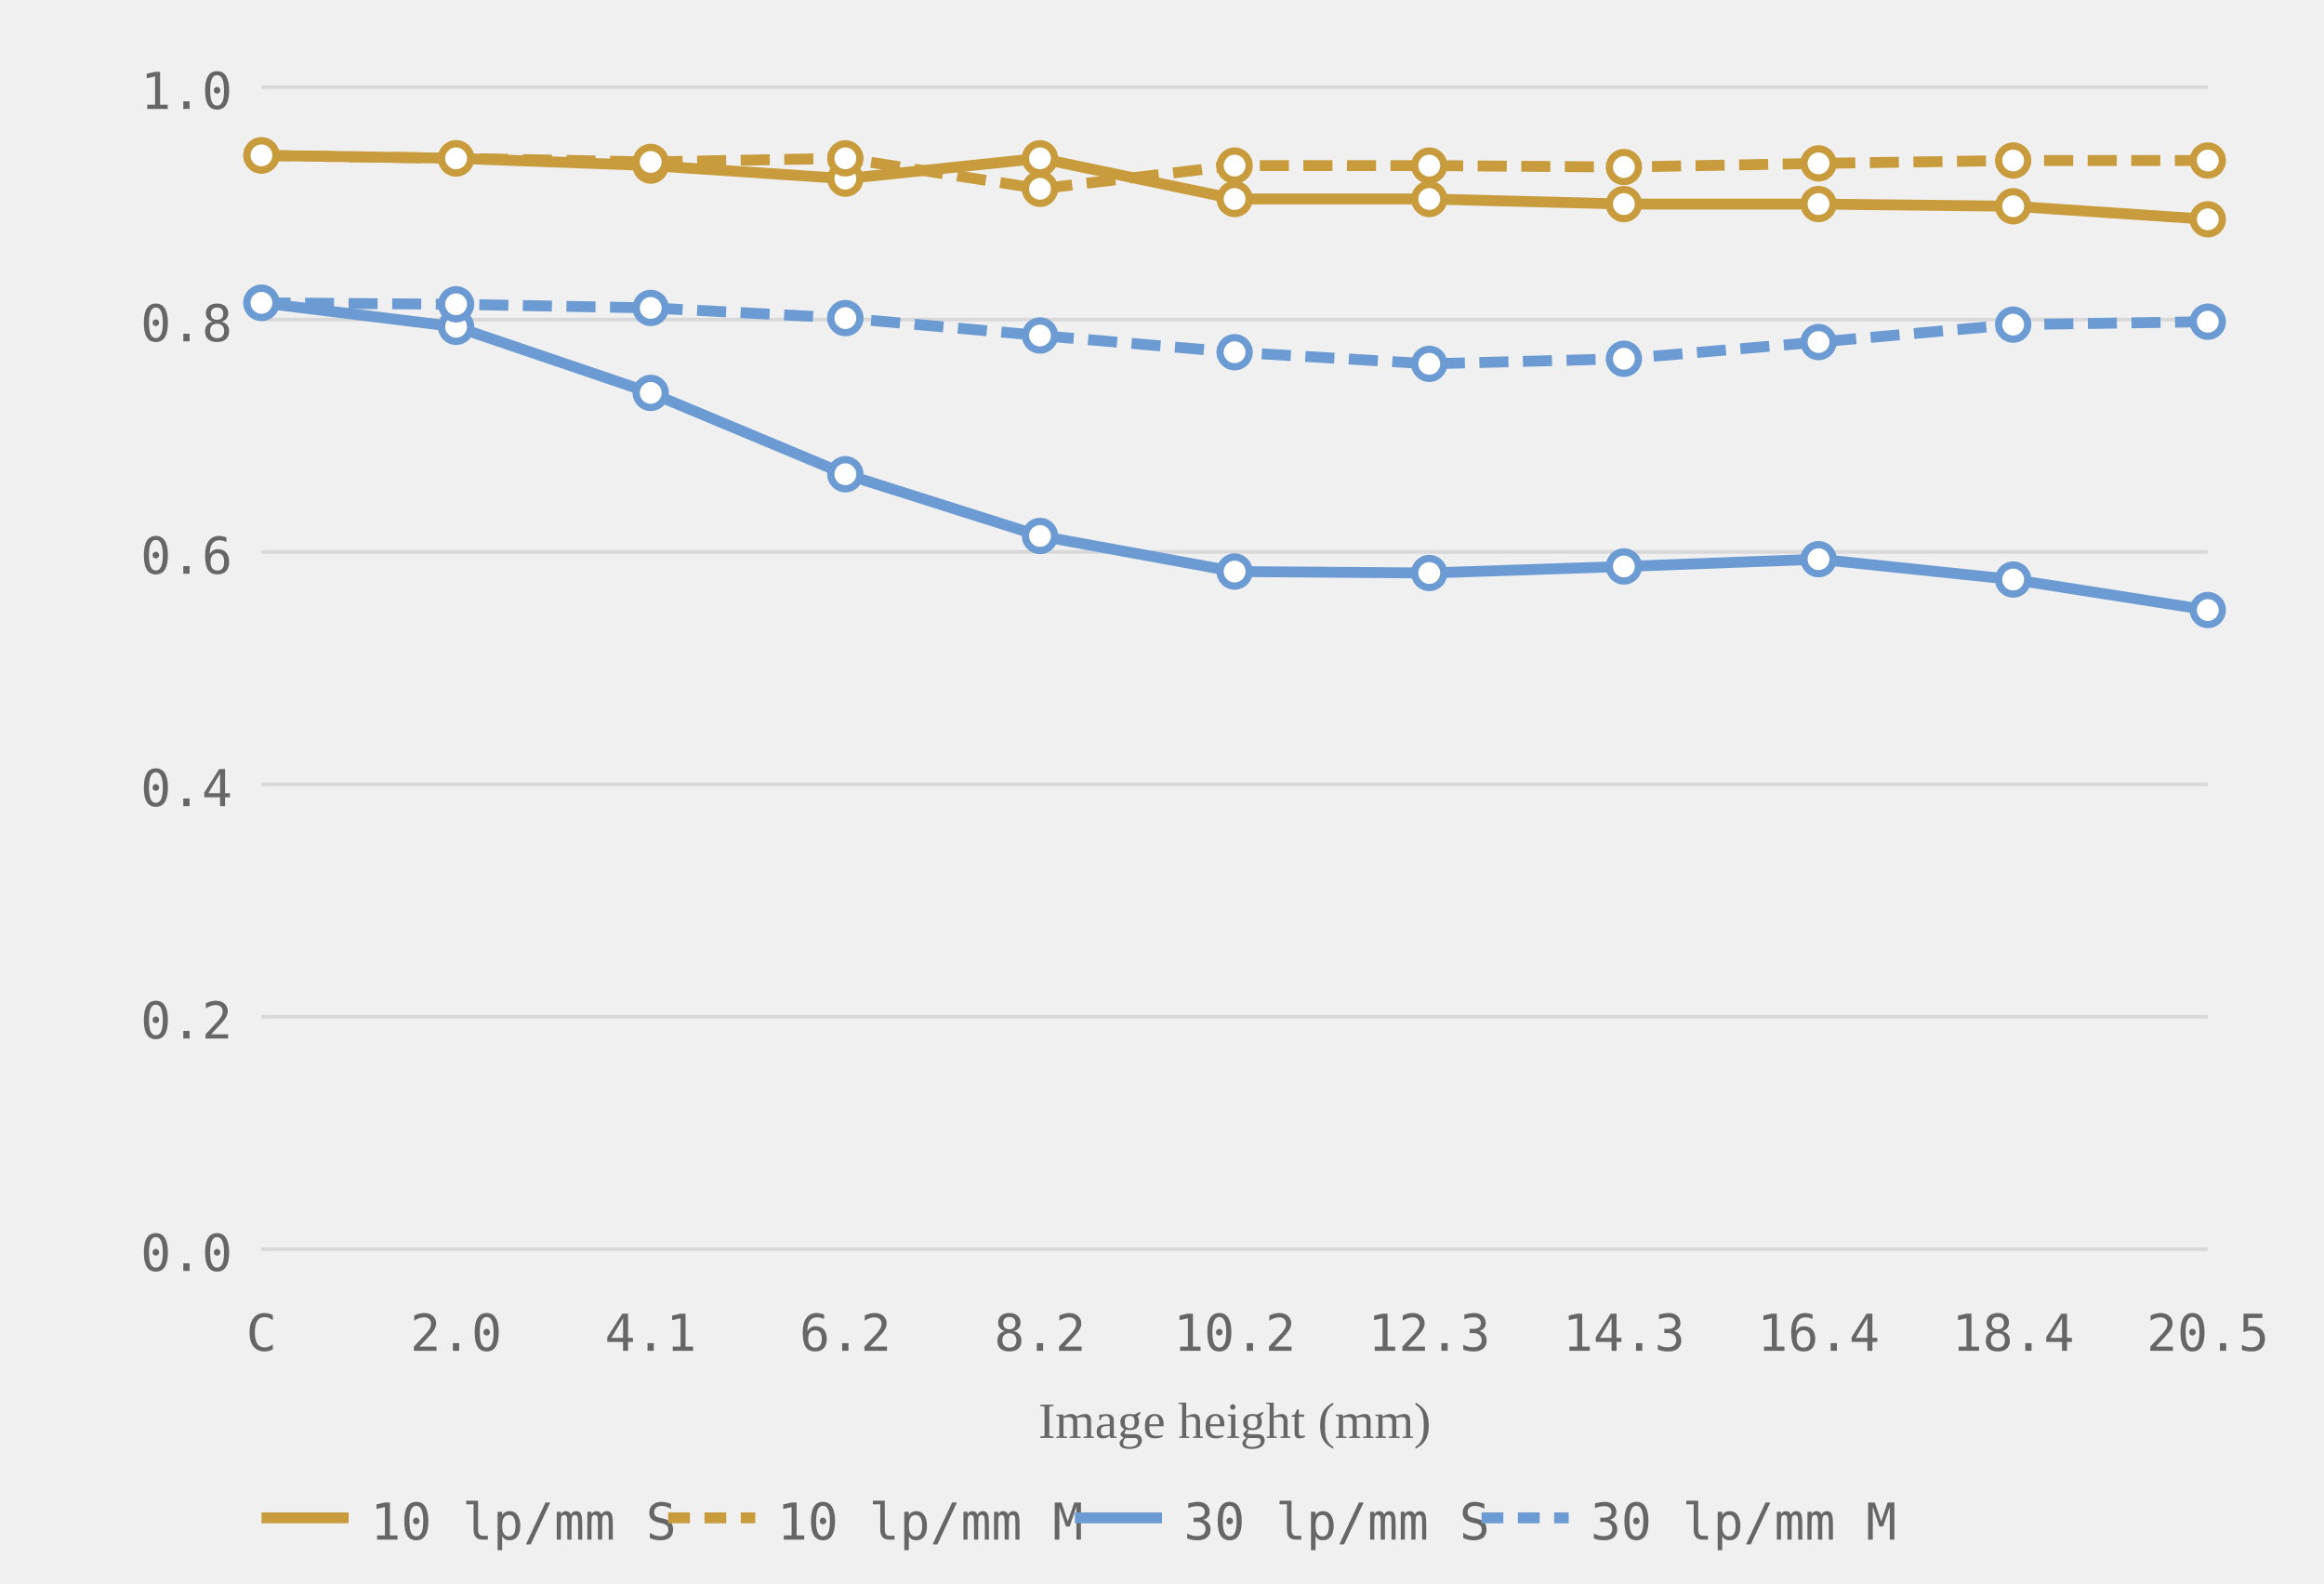
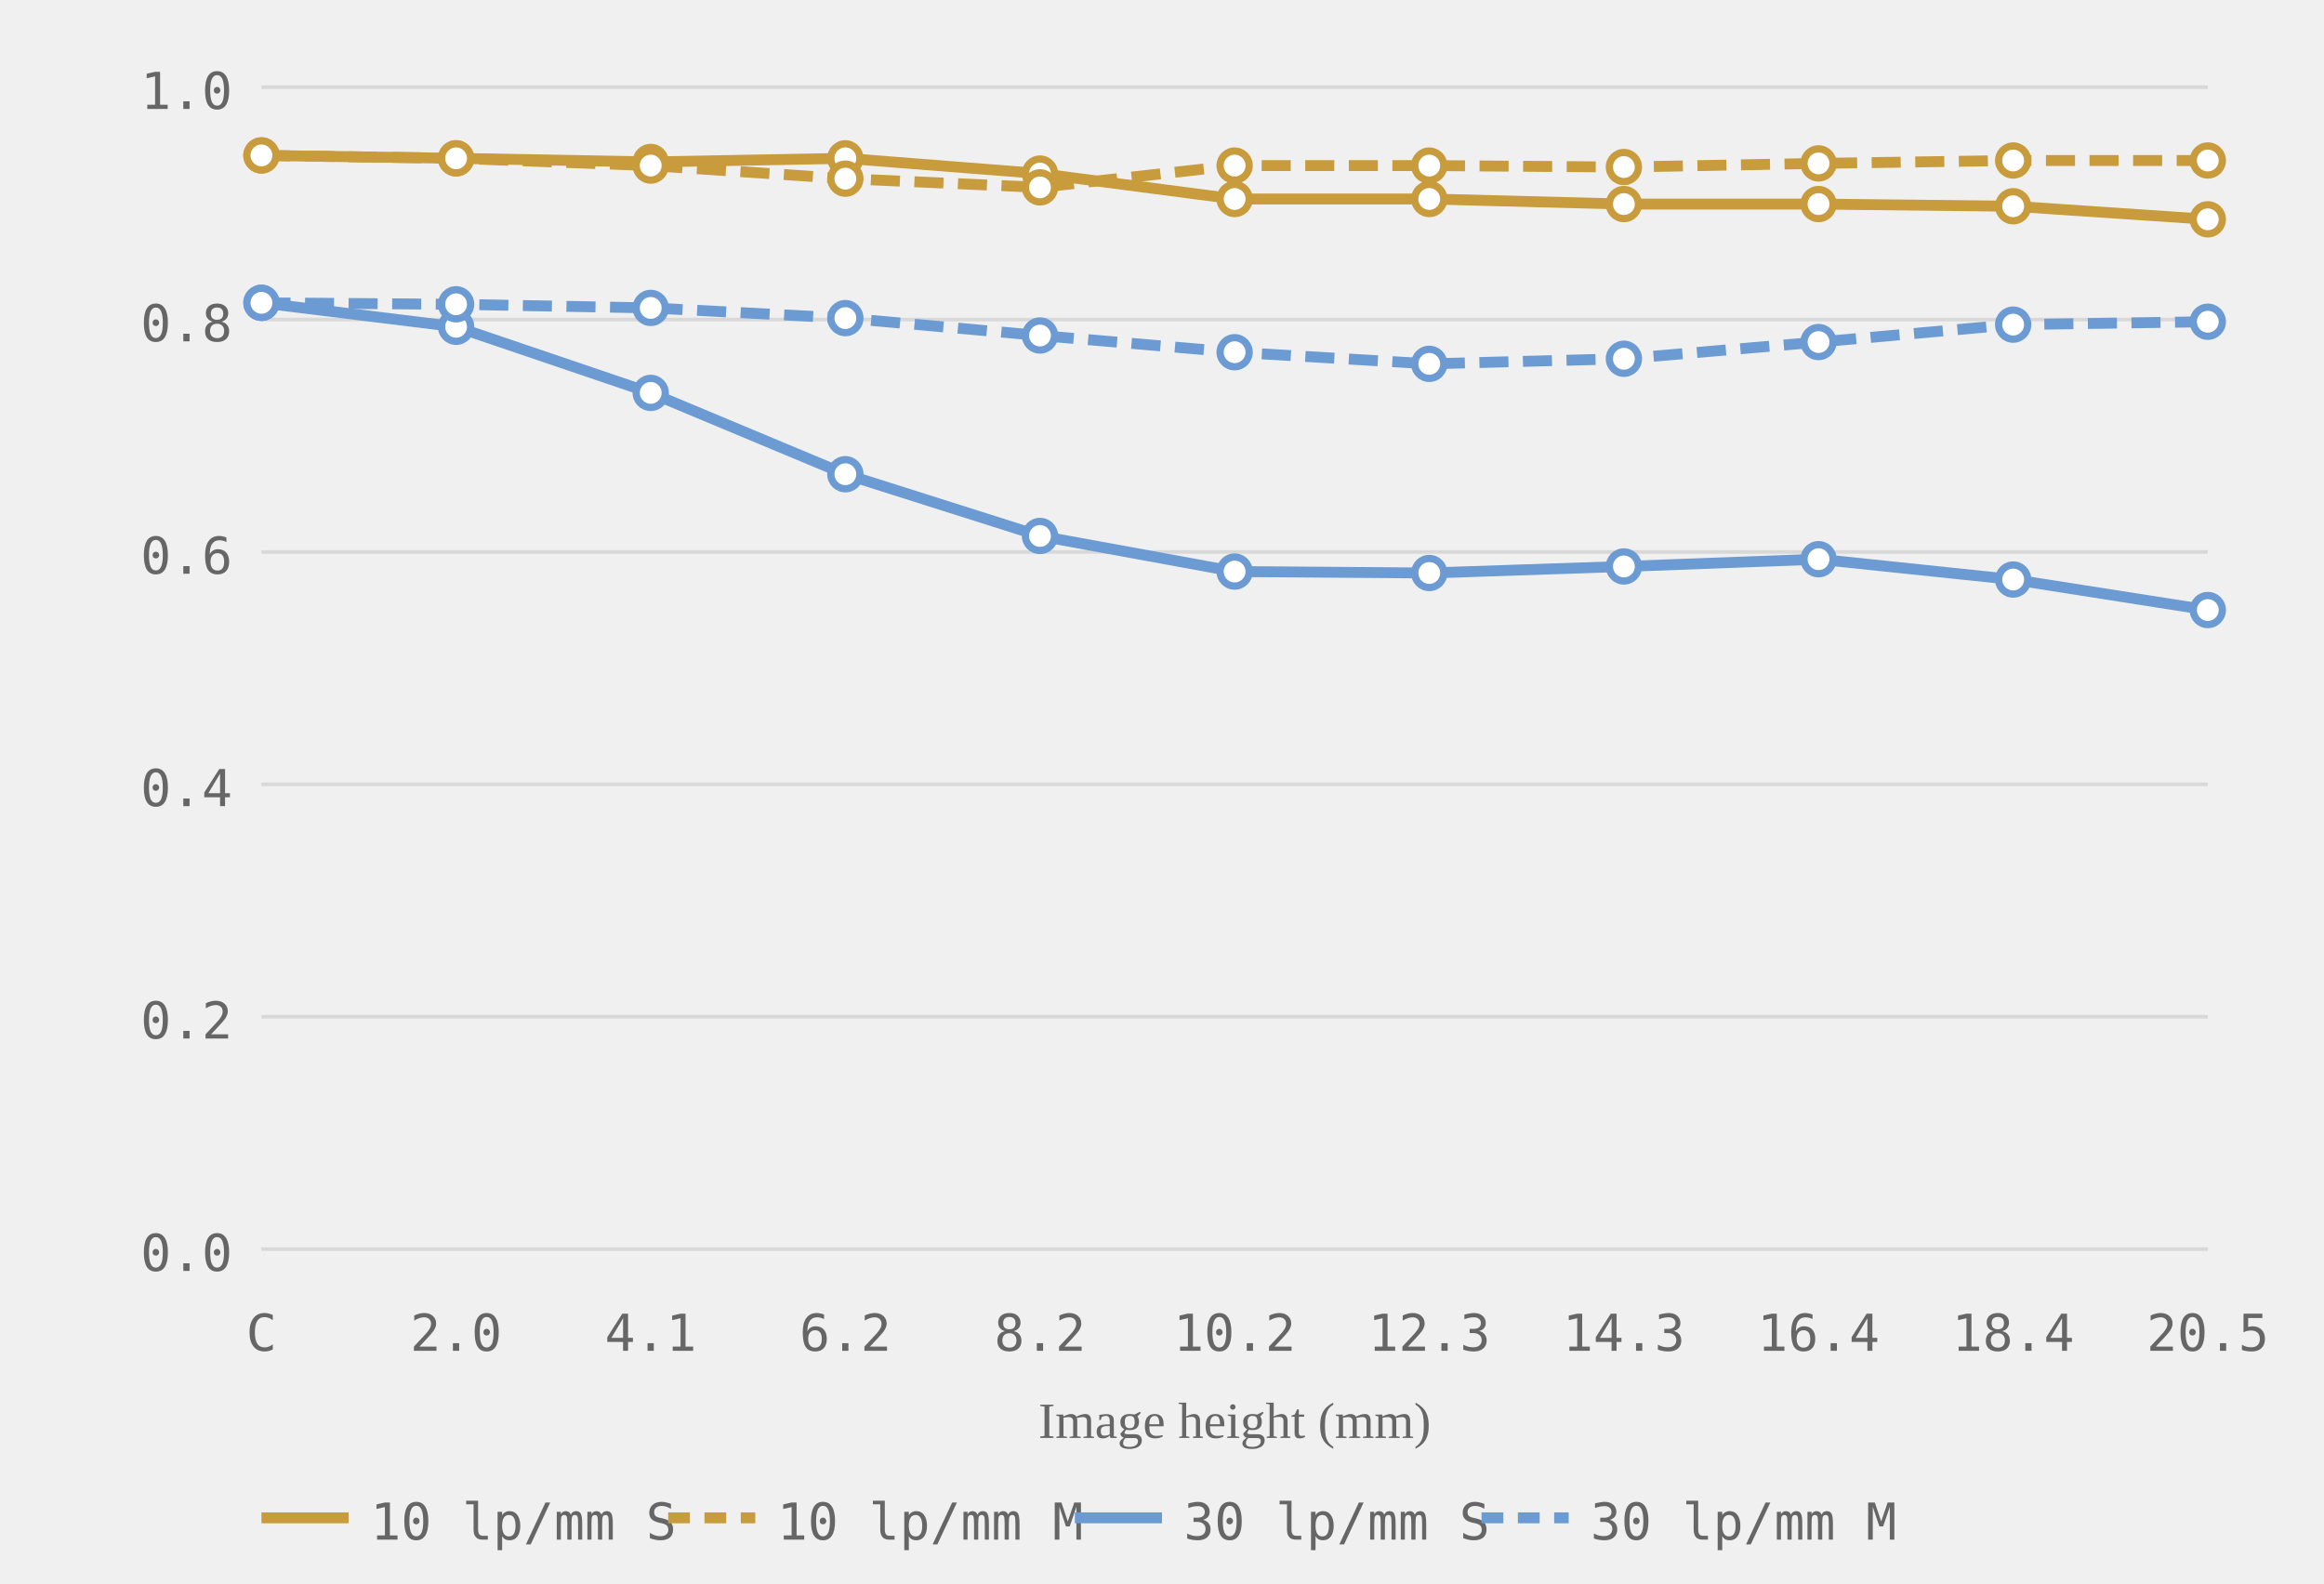
<svg xmlns="http://www.w3.org/2000/svg" viewBox="0 0 320 218" role="img" aria-label="MTF chart, generated from readings">
  <style>.grid-line { stroke: #d8d8d8; stroke-width: 0.5; }.axis-label { font-size: 7px; fill: #666666; font-family: ui-monospace, monospace; }.axis-y { text-anchor: end; }.axis-x { text-anchor: middle; }.axis-title { font-size: 7px; fill: #666666; text-anchor: middle; }.curve { fill: none; stroke-width: 1.5; }.curve-m { stroke-dasharray: 4 2; }.dot { fill: white; stroke-width: 1; }.legend-text { font-size: 7px; fill: #666666; font-family: ui-monospace, monospace; }</style>
  <line class="grid-line" x1="36" y1="172.0" x2="304" y2="172.0" />
  <line class="grid-line" x1="36" y1="140.0" x2="304" y2="140.0" />
  <line class="grid-line" x1="36" y1="108.0" x2="304" y2="108.0" />
  <line class="grid-line" x1="36" y1="76.0" x2="304" y2="76.0" />
  <line class="grid-line" x1="36" y1="44.0" x2="304" y2="44.0" />
  <line class="grid-line" x1="36" y1="12.0" x2="304" y2="12.0" />
  <text class="axis-label axis-y" x="32" y="175.0">0.0</text>
  <text class="axis-label axis-y" x="32" y="143.0">0.2</text>
  <text class="axis-label axis-y" x="32" y="111.0">0.4</text>
  <text class="axis-label axis-y" x="32" y="79.0">0.6</text>
  <text class="axis-label axis-y" x="32" y="47.0">0.8</text>
  <text class="axis-label axis-y" x="32" y="15.0">1.0</text>
  <text class="axis-label axis-x" x="36.0" y="186">C</text>
  <text class="axis-label axis-x" x="62.8" y="186">2.0</text>
  <text class="axis-label axis-x" x="89.6" y="186">4.1</text>
  <text class="axis-label axis-x" x="116.4" y="186">6.2</text>
  <text class="axis-label axis-x" x="143.2" y="186">8.2</text>
  <text class="axis-label axis-x" x="170.0" y="186">10.2</text>
  <text class="axis-label axis-x" x="196.8" y="186">12.3</text>
  <text class="axis-label axis-x" x="223.6" y="186">14.3</text>
  <text class="axis-label axis-x" x="250.4" y="186">16.4</text>
  <text class="axis-label axis-x" x="277.2" y="186">18.4</text>
  <text class="axis-label axis-x" x="304.0" y="186">20.5</text>
  <text class="axis-title" x="170.0" y="198">Image height (mm)</text>
-   <polyline class="curve curve-10" style="stroke:#c89b3c" points="36.0,21.4 62.8,21.8 89.6,22.8 116.4,24.6 143.2,21.8 170.0,27.4 196.8,27.4 223.6,28.1 250.4,28.1 277.2,28.4 304.0,30.2" />
-   <polyline class="curve curve-10 curve-m" style="stroke:#c89b3c" points="36.0,21.4 62.8,21.8 89.6,22.3 116.4,21.8 143.2,26.0 170.0,22.8 196.8,22.8 223.6,23.0 250.4,22.5 277.2,22.1 304.0,22.1" stroke-dasharray="4 2" />
+   <polyline class="curve curve-10" style="stroke:#c89b3c" points="36.0,21.4 62.8,21.8 89.6,22.3 116.4,21.8 143.2,23.9 170.0,27.4 196.8,27.4 223.6,28.1 250.4,28.1 277.2,28.4 304.0,30.2" />
+   <polyline class="curve curve-10 curve-m" style="stroke:#c89b3c" points="36.0,21.4 62.8,21.8 89.6,22.8 116.4,24.6 143.2,25.8 170.0,22.8 196.8,22.8 223.6,23.0 250.4,22.5 277.2,22.1 304.0,22.1" stroke-dasharray="4 2" />
  <polyline class="curve curve-30" style="stroke:#6b9bd2" points="36.0,41.7 62.8,45.0 89.6,54.1 116.4,65.3 143.2,73.8 170.0,78.7 196.8,78.9 223.6,78.0 250.4,77.0 277.2,79.8 304.0,84.0" />
  <polyline class="curve curve-30 curve-m" style="stroke:#6b9bd2" points="36.0,41.7 62.8,41.9 89.6,42.4 116.4,43.8 143.2,46.2 170.0,48.5 196.8,50.1 223.6,49.4 250.4,47.1 277.2,44.7 304.0,44.3" stroke-dasharray="4 2" />
  <circle class="dot dot-10" style="stroke:#c89b3c" cx="36.0" cy="21.4" r="2" />
  <circle class="dot dot-10" style="stroke:#c89b3c" cx="62.8" cy="21.8" r="2" />
-   <circle class="dot dot-10" style="stroke:#c89b3c" cx="89.6" cy="22.8" r="2" />
-   <circle class="dot dot-10" style="stroke:#c89b3c" cx="116.4" cy="24.6" r="2" />
-   <circle class="dot dot-10" style="stroke:#c89b3c" cx="143.2" cy="21.8" r="2" />
+   <circle class="dot dot-10" style="stroke:#c89b3c" cx="89.6" cy="22.3" r="2" />
+   <circle class="dot dot-10" style="stroke:#c89b3c" cx="116.4" cy="21.8" r="2" />
+   <circle class="dot dot-10" style="stroke:#c89b3c" cx="143.2" cy="23.9" r="2" />
  <circle class="dot dot-10" style="stroke:#c89b3c" cx="170.0" cy="27.4" r="2" />
  <circle class="dot dot-10" style="stroke:#c89b3c" cx="196.8" cy="27.4" r="2" />
  <circle class="dot dot-10" style="stroke:#c89b3c" cx="223.6" cy="28.1" r="2" />
  <circle class="dot dot-10" style="stroke:#c89b3c" cx="250.4" cy="28.1" r="2" />
  <circle class="dot dot-10" style="stroke:#c89b3c" cx="277.2" cy="28.4" r="2" />
  <circle class="dot dot-10" style="stroke:#c89b3c" cx="304.0" cy="30.2" r="2" />
  <circle class="dot dot-10" style="stroke:#c89b3c" cx="36.0" cy="21.4" r="2" />
  <circle class="dot dot-10" style="stroke:#c89b3c" cx="62.8" cy="21.8" r="2" />
-   <circle class="dot dot-10" style="stroke:#c89b3c" cx="89.6" cy="22.3" r="2" />
-   <circle class="dot dot-10" style="stroke:#c89b3c" cx="116.4" cy="21.8" r="2" />
-   <circle class="dot dot-10" style="stroke:#c89b3c" cx="143.2" cy="26.0" r="2" />
+   <circle class="dot dot-10" style="stroke:#c89b3c" cx="89.6" cy="22.8" r="2" />
+   <circle class="dot dot-10" style="stroke:#c89b3c" cx="116.4" cy="24.6" r="2" />
+   <circle class="dot dot-10" style="stroke:#c89b3c" cx="143.2" cy="25.8" r="2" />
  <circle class="dot dot-10" style="stroke:#c89b3c" cx="170.0" cy="22.8" r="2" />
  <circle class="dot dot-10" style="stroke:#c89b3c" cx="196.8" cy="22.8" r="2" />
  <circle class="dot dot-10" style="stroke:#c89b3c" cx="223.6" cy="23.0" r="2" />
  <circle class="dot dot-10" style="stroke:#c89b3c" cx="250.4" cy="22.5" r="2" />
  <circle class="dot dot-10" style="stroke:#c89b3c" cx="277.2" cy="22.1" r="2" />
  <circle class="dot dot-10" style="stroke:#c89b3c" cx="304.0" cy="22.1" r="2" />
  <circle class="dot dot-30" style="stroke:#6b9bd2" cx="36.0" cy="41.7" r="2" />
  <circle class="dot dot-30" style="stroke:#6b9bd2" cx="62.8" cy="45.0" r="2" />
  <circle class="dot dot-30" style="stroke:#6b9bd2" cx="89.6" cy="54.1" r="2" />
  <circle class="dot dot-30" style="stroke:#6b9bd2" cx="116.4" cy="65.3" r="2" />
  <circle class="dot dot-30" style="stroke:#6b9bd2" cx="143.2" cy="73.8" r="2" />
  <circle class="dot dot-30" style="stroke:#6b9bd2" cx="170.0" cy="78.7" r="2" />
  <circle class="dot dot-30" style="stroke:#6b9bd2" cx="196.8" cy="78.9" r="2" />
  <circle class="dot dot-30" style="stroke:#6b9bd2" cx="223.6" cy="78.0" r="2" />
  <circle class="dot dot-30" style="stroke:#6b9bd2" cx="250.4" cy="77.0" r="2" />
  <circle class="dot dot-30" style="stroke:#6b9bd2" cx="277.2" cy="79.8" r="2" />
  <circle class="dot dot-30" style="stroke:#6b9bd2" cx="304.0" cy="84.0" r="2" />
  <circle class="dot dot-30" style="stroke:#6b9bd2" cx="36.0" cy="41.7" r="2" />
  <circle class="dot dot-30" style="stroke:#6b9bd2" cx="62.8" cy="41.9" r="2" />
  <circle class="dot dot-30" style="stroke:#6b9bd2" cx="89.6" cy="42.4" r="2" />
  <circle class="dot dot-30" style="stroke:#6b9bd2" cx="116.4" cy="43.8" r="2" />
  <circle class="dot dot-30" style="stroke:#6b9bd2" cx="143.2" cy="46.2" r="2" />
  <circle class="dot dot-30" style="stroke:#6b9bd2" cx="170.0" cy="48.5" r="2" />
  <circle class="dot dot-30" style="stroke:#6b9bd2" cx="196.8" cy="50.1" r="2" />
  <circle class="dot dot-30" style="stroke:#6b9bd2" cx="223.6" cy="49.4" r="2" />
  <circle class="dot dot-30" style="stroke:#6b9bd2" cx="250.4" cy="47.1" r="2" />
  <circle class="dot dot-30" style="stroke:#6b9bd2" cx="277.2" cy="44.7" r="2" />
  <circle class="dot dot-30" style="stroke:#6b9bd2" cx="304.0" cy="44.3" r="2" />
  <line x1="36" y1="209" x2="48" y2="209" stroke="#c89b3c" stroke-width="1.5" />
  <text class="legend-text" x="51" y="212">10 lp/mm S</text>
  <line x1="92" y1="209" x2="104" y2="209" stroke="#c89b3c" stroke-width="1.5" stroke-dasharray="3 2" />
  <text class="legend-text" x="107" y="212">10 lp/mm M</text>
  <line x1="148" y1="209" x2="160" y2="209" stroke="#6b9bd2" stroke-width="1.5" />
  <text class="legend-text" x="163" y="212">30 lp/mm S</text>
  <line x1="204" y1="209" x2="216" y2="209" stroke="#6b9bd2" stroke-width="1.5" stroke-dasharray="3 2" />
  <text class="legend-text" x="219" y="212">30 lp/mm M</text>
</svg>
